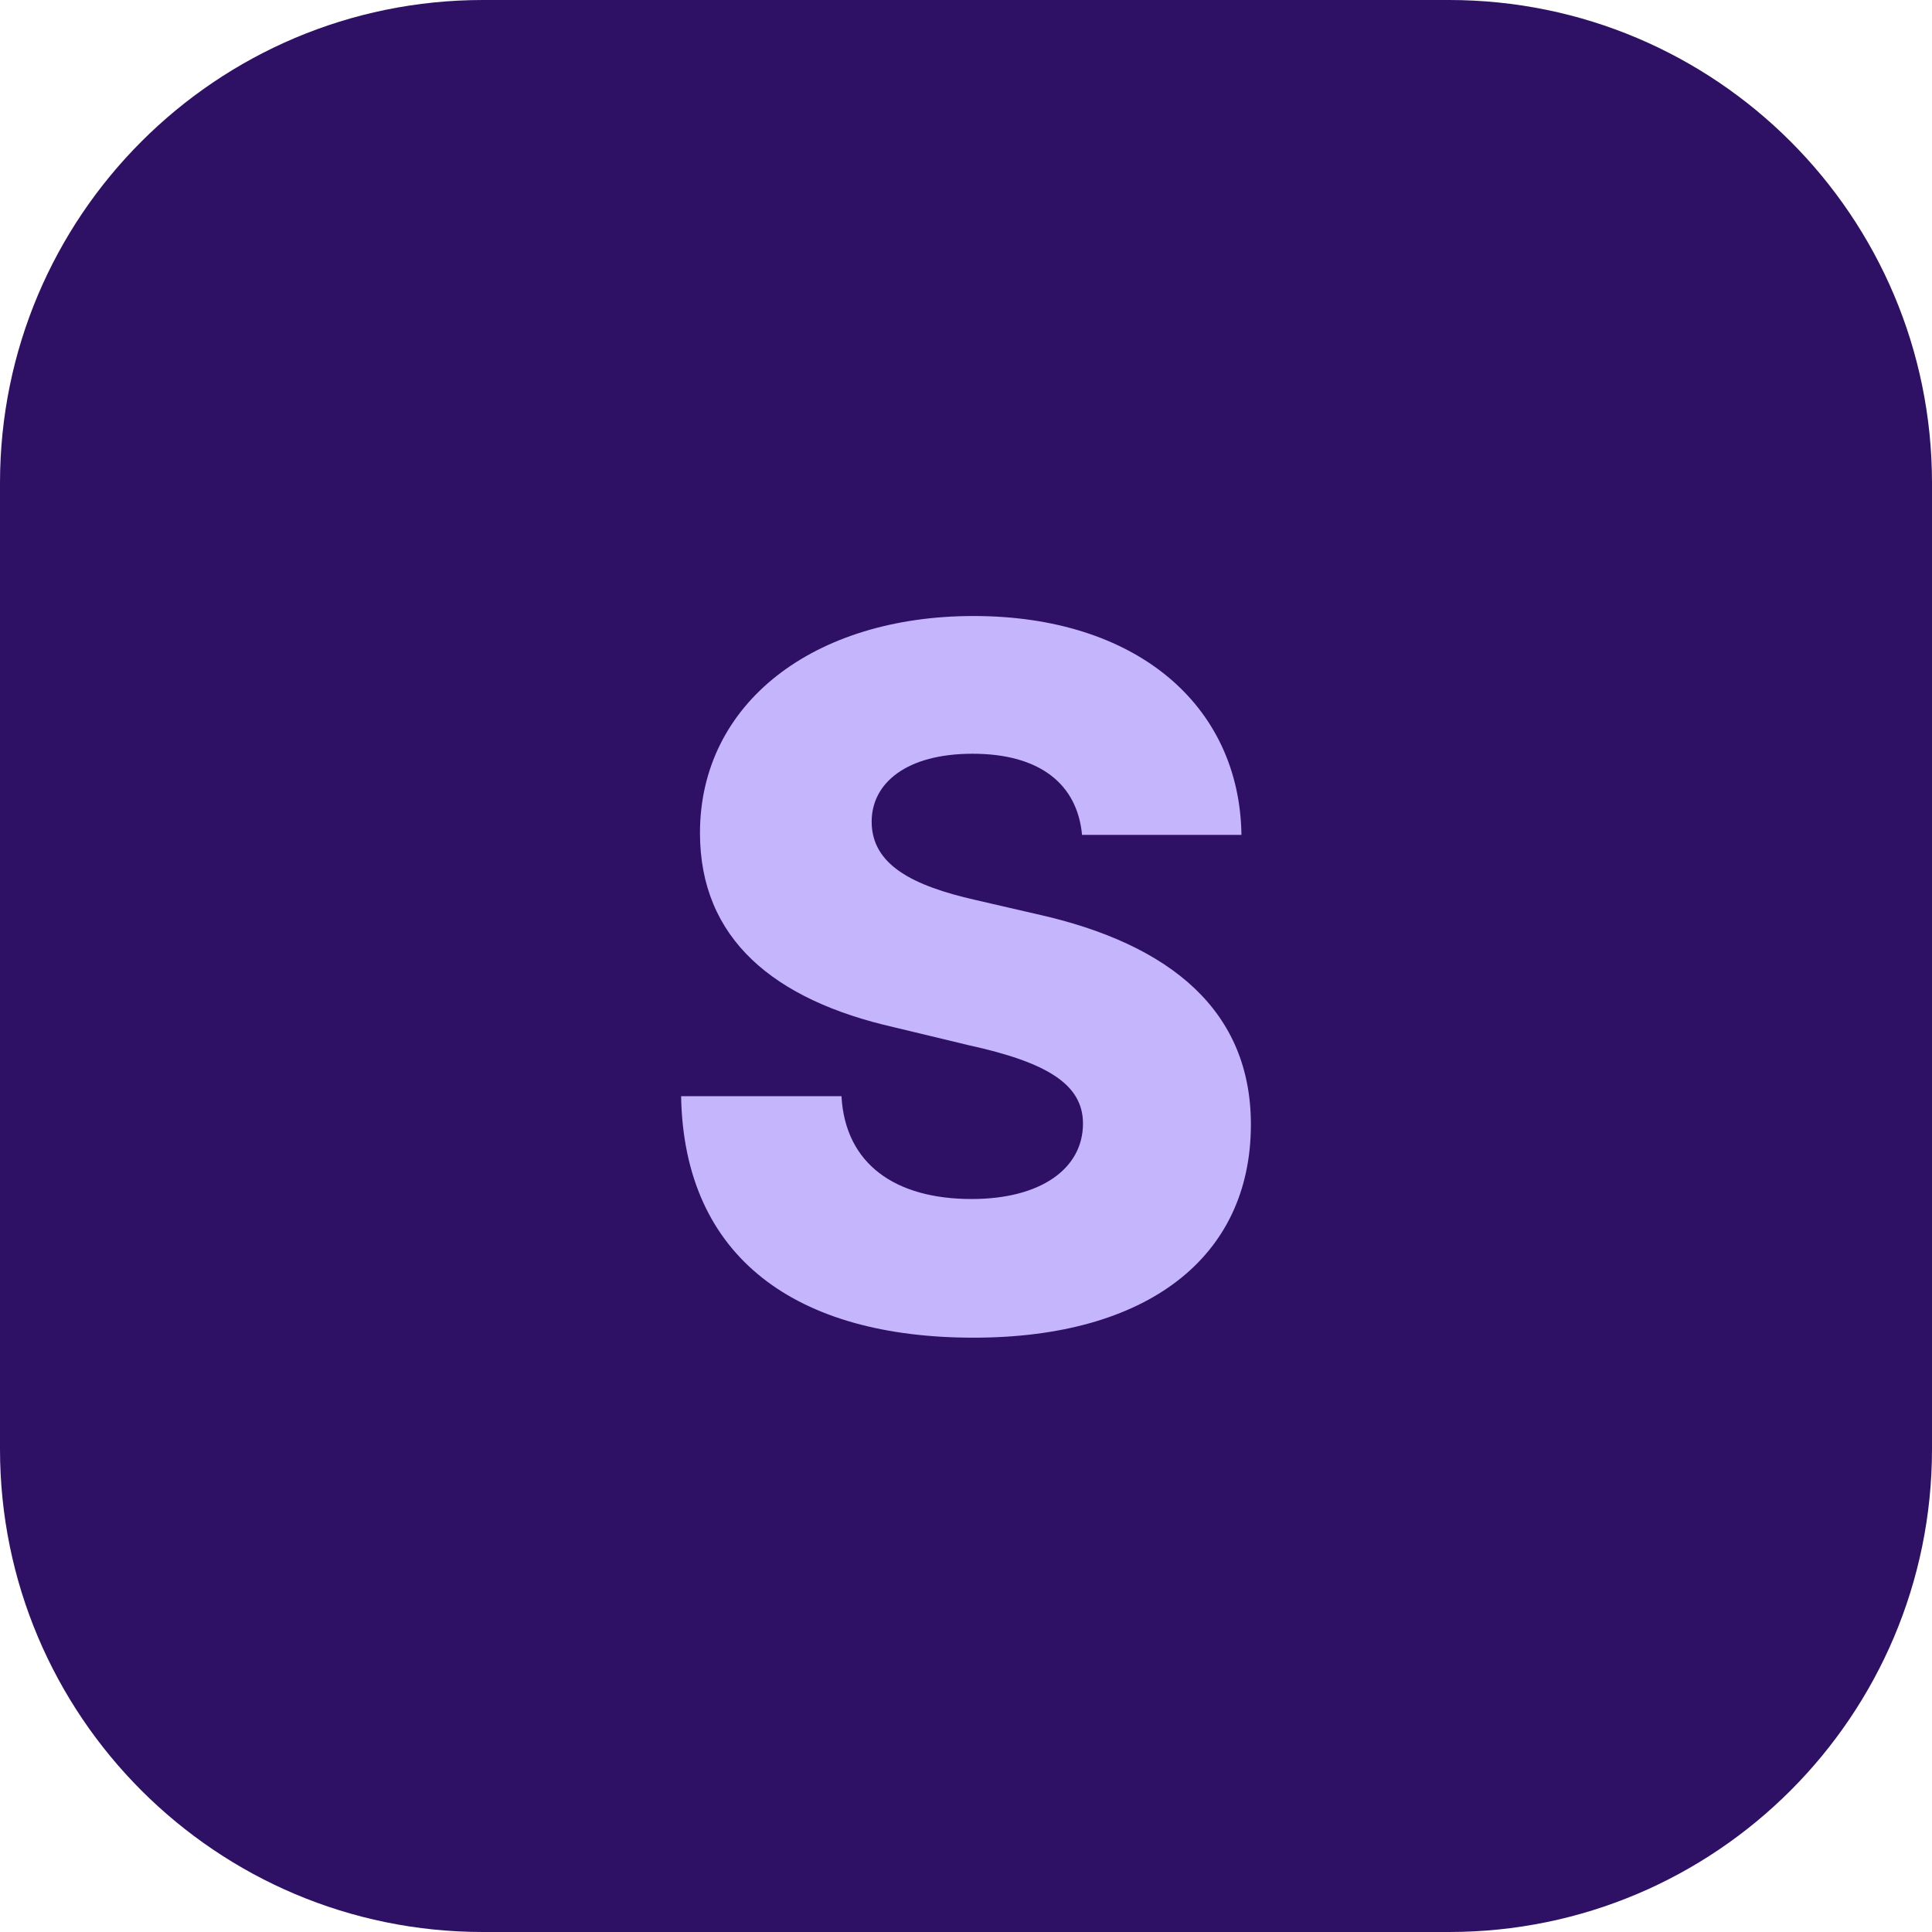
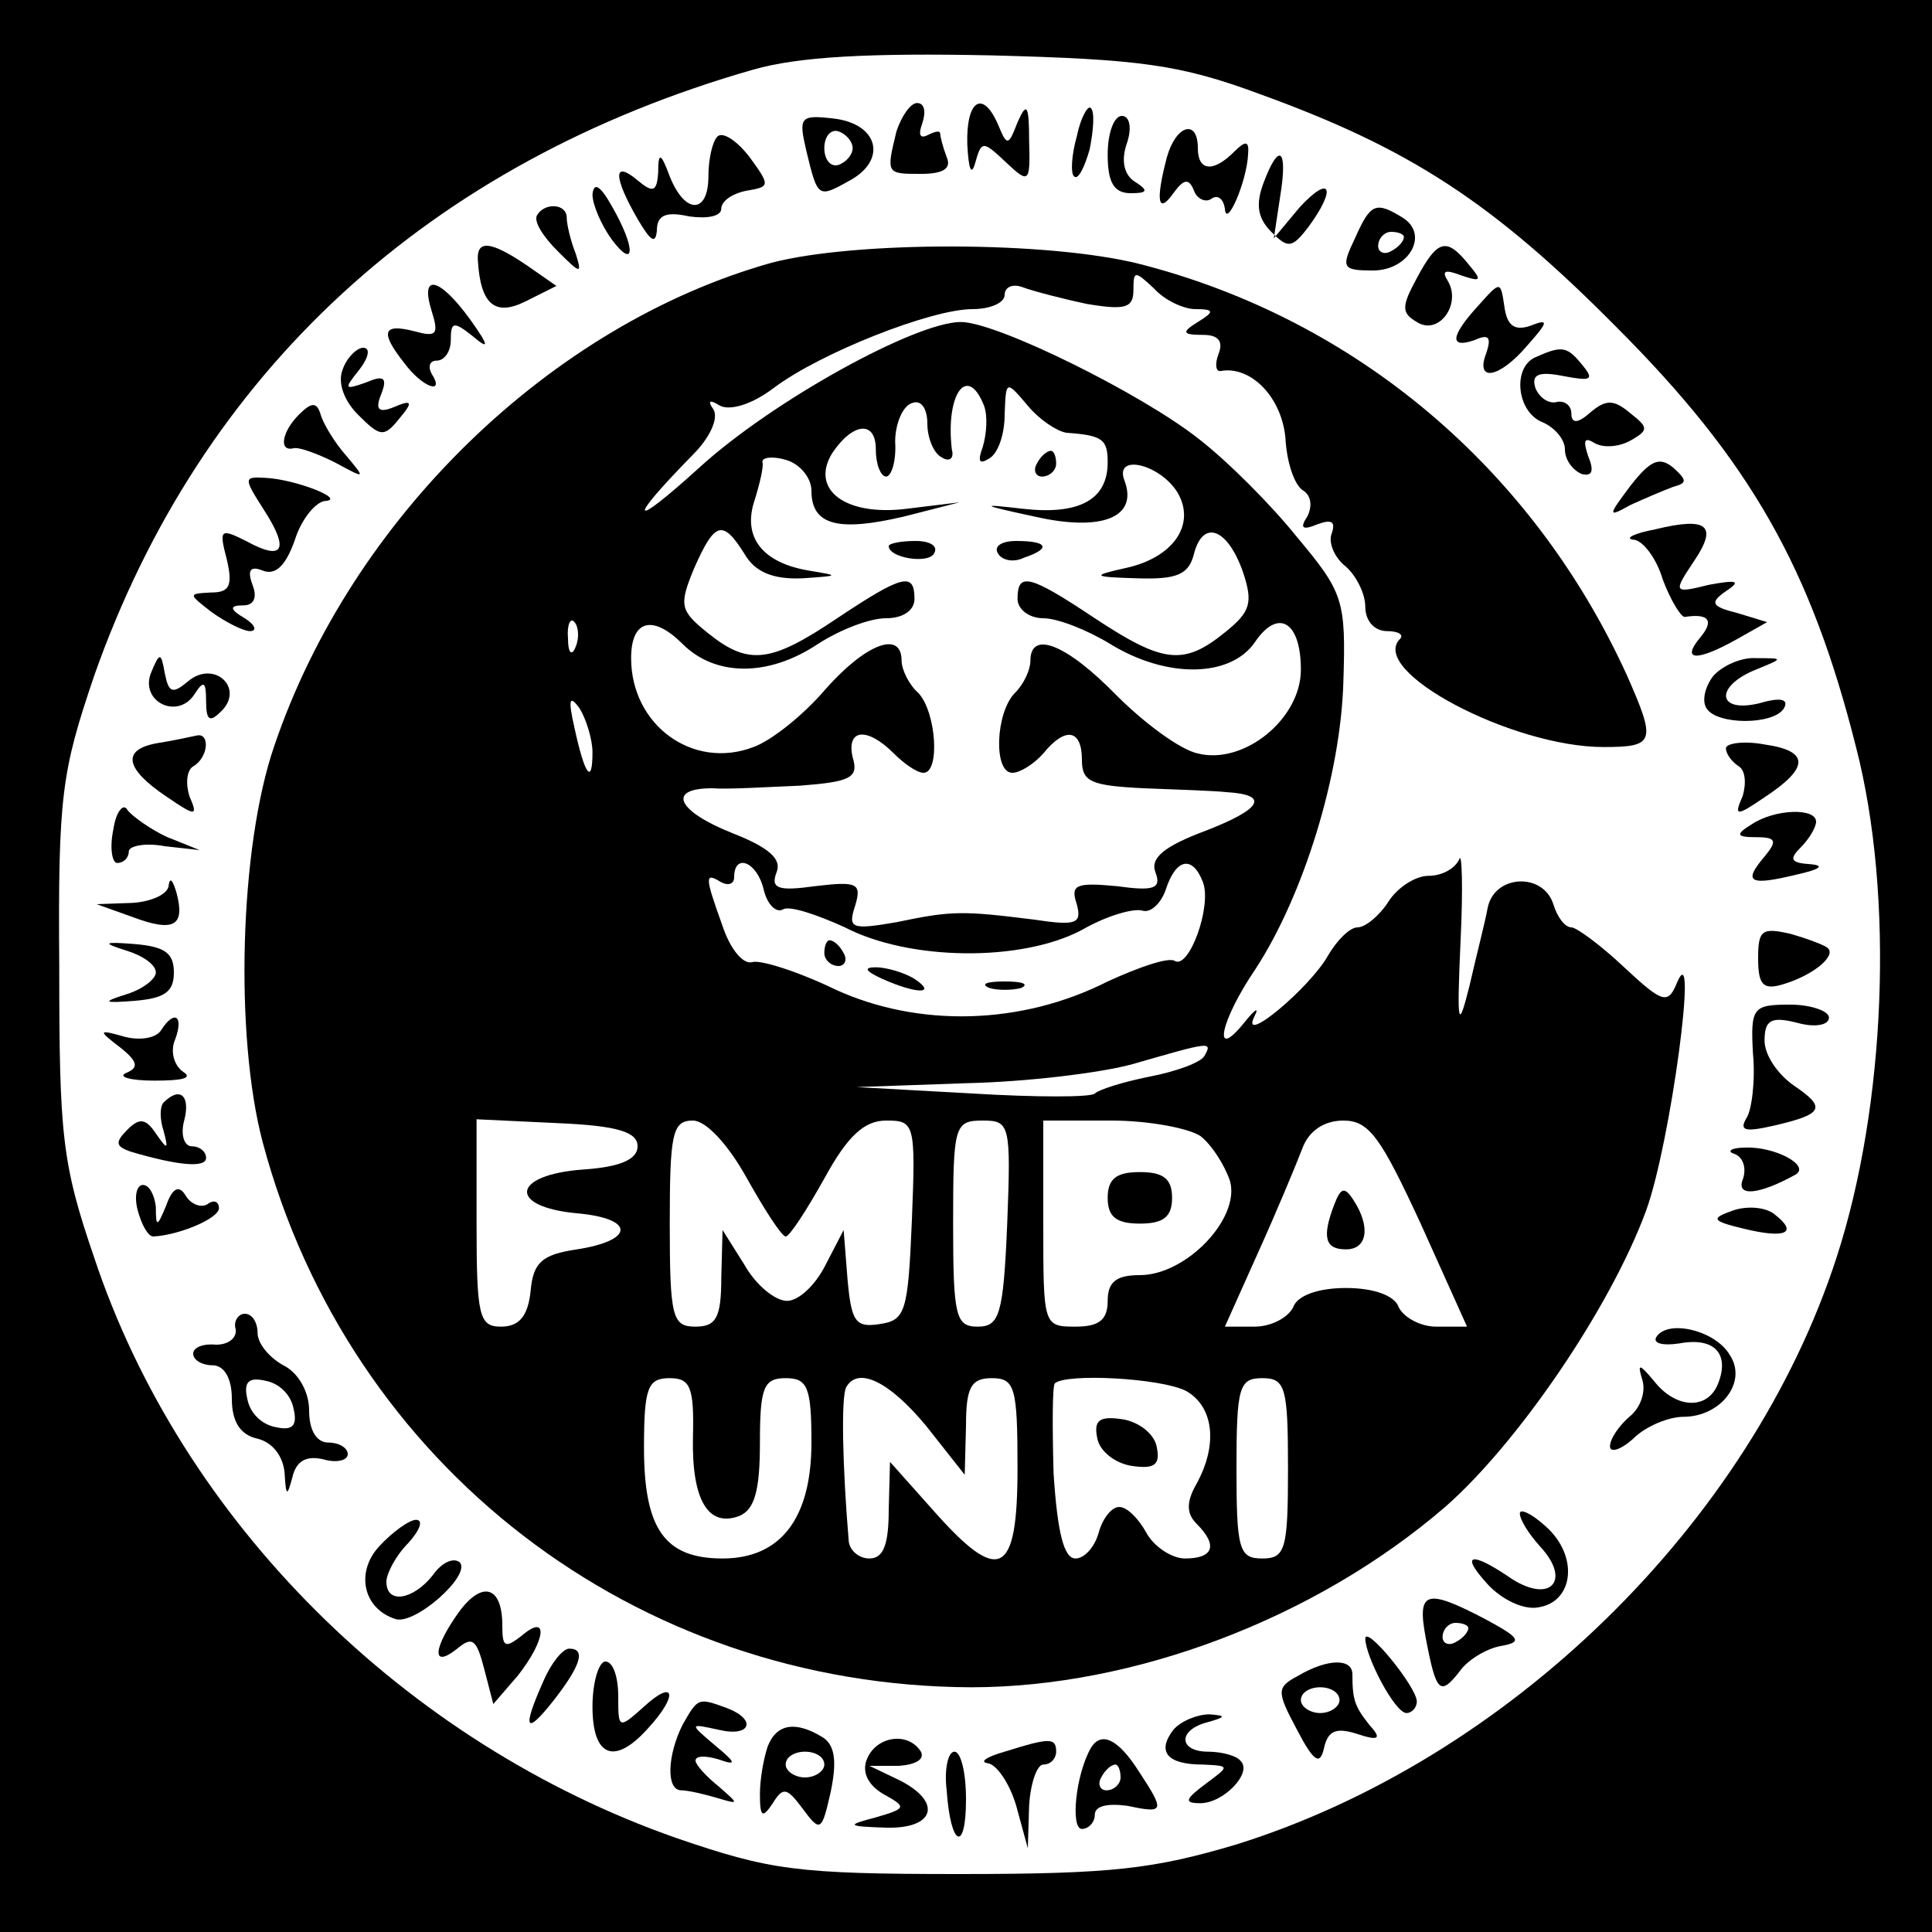
- <svg xmlns="http://www.w3.org/2000/svg" viewBox="0 0 32 32" role="img" aria-label="SIMKA">
-   <rect width="32" height="32" rx="8" fill="#2e1065" />
-   <text x="16" y="22" font-family="Inter,Arial,sans-serif" font-size="16" font-weight="800" fill="#c4b5fd" text-anchor="middle">S</text>
+ <svg xmlns="http://www.w3.org/2000/svg" version="1.0" width="150pt" height="150pt" viewBox="0 0 150 150" preserveAspectRatio="xMidYMid meet">
+   <g transform="translate(0,150) scale(0.1,-0.1)" fill="#000000" stroke="none">
+     <path d="M0 750 l0 -750 750 0 750 0 0 750 0 750 -750 0 -750 0 0 -750z m978 677 c116 -42 181 -84 277 -181 104 -104 151 -187 186 -326 30 -116 23 -279 -15 -396 -67 -207 -255 -390 -466 -456 -64 -19 -96 -23 -215 -23 -127 0 -147 3 -220 28 -211 74 -384 246 -452 451 -25 73 -27 95 -27 226 -1 133 2 151 27 225 83 236 260 399 512 471 35 10 90 13 185 11 115 -3 146 -7 208 -30z" />
+     <path d="M696 1398 c-8 -33 -8 -33 19 -33 17 0 24 4 20 13 -3 8 -5 16 -5 18 0 3 -4 2 -10 -1 -6 -3 -7 1 -4 9 3 9 2 16 -4 16 -5 0 -12 -10 -16 -22z" />
+     <path d="M751 1388 c1 -19 3 -25 6 -15 5 18 6 18 24 1 18 -17 19 -16 18 17 0 28 -2 30 -9 14 -7 -18 -8 -19 -15 -2 -12 28 -25 19 -24 -15z" />
+     <path d="M836 1394 c-4 -14 -5 -29 -2 -31 3 -3 8 7 12 21 3 15 4 29 1 32 -2 3 -8 -7 -11 -22z" />
+     <path d="M626 1383 c9 -37 9 -37 34 -23 29 16 22 44 -13 48 -26 3 -27 1 -21 -25z m36 2 c0 -5 -5 -11 -11 -13 -6 -2 -11 4 -11 13 0 9 5 15 11 13 6 -2 11 -8 11 -13z" />
+     <path d="M860 1380 c0 -22 5 -30 18 -30 13 0 14 2 3 9 -8 5 -11 16 -6 30 4 12 2 21 -4 21 -6 0 -11 -13 -11 -30z" />
+     <path d="M557 1394 c-4 -4 -7 -18 -7 -31 0 -29 -18 -30 -30 0 -7 19 -9 19 -9 3 -1 -15 -4 -16 -16 -6 -19 16 -19 3 0 -30 10 -17 14 -20 15 -9 0 12 7 15 25 11 14 -2 25 0 25 6 0 6 9 12 20 14 18 3 18 4 2 26 -10 13 -21 20 -25 16z" />
+     <path d="M906 1378 c-9 -34 -7 -45 5 -28 8 11 12 12 16 2 2 -6 9 -10 14 -6 5 3 9 -1 10 -8 1 -16 17 21 18 42 1 11 -2 11 -11 2 -16 -16 -28 -15 -28 3 0 23 -17 18 -24 -7z" />
+     <path d="M981 1358 c-6 -16 -5 -27 6 -38 13 -13 16 -13 29 4 22 30 17 41 -7 15 l-20 -24 5 33 c6 37 -1 42 -13 10z" />
+     <path d="M460 1349 c0 -8 7 -24 15 -35 18 -24 19 -7 0 26 -9 16 -14 19 -15 9z" />
+     <path d="M417 1333 c-3 -5 5 -17 16 -28 18 -18 19 -18 14 -2 -4 10 -7 23 -7 28 0 11 -17 12 -23 2z" />
+     <path d="M1052 1315 c-11 -23 -10 -25 14 -25 28 0 44 28 23 41 -21 13 -25 11 -37 -16z m38 1 c0 -3 -4 -8 -10 -11 -5 -3 -10 -1 -10 4 0 6 5 11 10 11 6 0 10 -2 10 -4z" />
+     <path d="M371 1298 c2 -34 13 -44 37 -32 l24 12 -23 16 c-28 19 -39 20 -38 4z" />
+     <path d="M599 1296 c-171 -48 -326 -198 -386 -375 -27 -78 -31 -225 -9 -308 67 -251 289 -422 550 -423 126 0 267 53 368 140 56 49 128 154 156 230 19 52 41 217 24 177 -7 -17 -11 -16 -41 12 -18 17 -37 31 -41 31 -5 0 -11 8 -14 18 -8 25 -46 23 -51 -3 -2 -11 -9 -38 -14 -60 -9 -36 -10 -32 -7 35 2 41 1 69 -1 63 -3 -7 -13 -13 -24 -13 -10 0 -24 -9 -31 -20 -7 -11 -18 -20 -24 -20 -6 0 -16 -10 -23 -22 -14 -25 -69 -71 -57 -47 4 8 0 5 -8 -5 -25 -31 -19 1 9 42 37 57 66 150 68 223 2 63 0 69 -36 112 -20 25 -54 59 -76 76 -44 35 -157 91 -185 91 -35 0 -146 -61 -203 -113 -54 -49 -57 -43 -5 10 13 13 20 28 16 35 -5 7 -3 8 5 3 8 -4 25 1 42 14 36 27 122 61 154 61 14 0 25 5 25 11 0 6 6 9 14 6 8 -3 31 -9 50 -13 30 -5 36 -3 36 11 0 15 1 15 16 1 8 -9 23 -16 32 -16 15 0 15 -2 2 -10 -13 -8 -12 -10 4 -10 12 0 16 -5 12 -15 -3 -8 -2 -14 2 -13 23 4 47 -20 50 -52 1 -19 7 -37 14 -41 6 -4 7 -12 3 -20 -6 -9 -4 -11 8 -6 11 4 14 2 11 -7 -3 -7 2 -19 11 -26 8 -7 15 -21 15 -31 0 -11 7 -19 17 -19 9 0 13 -3 10 -6 -25 -25 87 -84 158 -84 40 0 41 4 18 56 -73 160 -210 276 -378 319 -71 18 -221 18 -286 1z m165 -111 c3 -8 2 -22 -1 -32 -4 -11 -3 -14 5 -9 7 4 12 19 12 34 1 27 1 27 18 7 9 -11 23 -20 30 -21 28 -2 32 -5 32 -23 0 -29 -22 -41 -66 -36 -34 4 -33 3 9 -6 52 -12 81 -1 70 28 -8 21 27 13 41 -9 15 -25 -3 -51 -40 -59 -27 -6 -26 -7 9 -8 31 -1 40 3 44 19 7 27 26 20 38 -14 8 -24 6 -31 -14 -47 -32 -26 -48 -24 -101 11 -51 34 -60 36 -60 15 0 -8 9 -15 20 -15 11 0 34 -9 52 -20 44 -27 93 -26 112 1 18 27 36 17 36 -21 0 -38 -44 -74 -80 -65 -14 3 -42 24 -63 45 -39 40 -67 51 -67 27 0 -7 -5 -18 -12 -25 -15 -15 -17 -62 -2 -62 6 0 17 7 24 15 17 21 30 19 30 -5 0 -17 7 -20 48 -22 26 -1 55 -2 64 -3 34 -2 28 -13 -16 -30 -32 -12 -43 -21 -39 -32 5 -13 -1 -15 -30 -11 -32 3 -36 1 -31 -14 4 -15 0 -17 -33 -12 -56 7 -64 7 -107 -2 -35 -6 -38 -5 -32 13 5 17 2 19 -31 15 -29 -4 -35 -2 -30 11 4 10 -6 19 -34 30 -43 17 -52 35 -16 35 12 -1 43 1 68 2 39 3 46 6 41 22 -5 22 11 24 32 3 8 -8 18 -15 23 -15 13 0 10 47 -4 62 -7 6 -13 18 -13 25 0 24 -28 13 -59 -22 -17 -20 -42 -40 -56 -45 -47 -18 -95 17 -95 69 0 30 17 34 40 11 25 -25 66 -26 105 0 17 11 40 20 53 20 13 0 22 6 22 15 0 21 -9 19 -60 -15 -52 -35 -69 -37 -101 -11 -21 17 -22 21 -10 50 16 36 22 38 39 11 8 -14 22 -20 45 -19 29 2 29 2 5 6 -36 6 -52 26 -42 55 4 13 7 26 6 29 -1 4 8 5 18 2 11 -3 20 -14 20 -24 0 -27 21 -32 72 -20 l43 11 -41 -5 c-48 -6 -75 15 -58 43 16 24 34 26 34 3 0 -12 4 -21 8 -21 4 0 8 12 7 27 0 14 6 28 13 30 7 3 12 -4 12 -16 0 -11 5 -23 11 -26 6 -4 10 -1 8 6 -5 43 12 67 25 34z m-317 -187 c-3 -8 -6 -5 -6 6 -1 11 2 17 5 13 3 -3 4 -12 1 -19z m13 -82 c0 -26 -6 -18 -14 19 -5 22 -4 26 4 15 5 -8 10 -24 10 -34z m133 -107 c3 -12 10 -18 15 -15 5 3 26 -4 48 -14 50 -26 137 -27 184 -2 19 11 40 17 47 15 6 -2 14 5 18 16 8 25 21 27 29 6 7 -19 -11 -68 -22 -61 -5 3 -28 -5 -52 -16 -67 -34 -147 -36 -212 -6 -29 14 -58 23 -64 21 -7 -2 -17 10 -23 28 -14 39 -14 42 -1 34 6 -3 10 -1 10 4 0 19 18 12 23 -10z m342 -129 c-3 -5 -22 -12 -43 -16 -20 -4 -39 -10 -42 -13 -3 -3 -45 -3 -95 0 l-90 5 85 3 c47 1 105 8 130 15 59 17 62 18 55 6z m-440 -70 c0 -10 -13 -16 -42 -18 -56 -4 -59 -29 -5 -34 45 -4 45 -21 0 -28 -27 -4 -34 -10 -36 -32 -2 -20 -9 -28 -23 -28 -17 0 -19 8 -19 80 l0 81 63 -3 c47 -2 62 -7 62 -18z m85 -25 c14 -25 27 -45 30 -45 3 0 16 20 30 45 18 33 31 45 48 45 22 0 23 -2 20 -77 -3 -72 -5 -78 -25 -81 -19 -3 -22 2 -25 35 l-3 38 -14 -27 c-8 -16 -21 -28 -30 -28 -9 0 -24 12 -33 28 l-17 27 -1 -37 c0 -31 -4 -38 -20 -38 -18 0 -20 7 -20 80 0 70 2 80 18 80 10 0 27 -18 42 -45z m202 -35 c-3 -71 -6 -80 -23 -80 -17 0 -19 8 -19 80 0 76 1 80 23 80 21 0 22 -3 19 -80z m150 68 c9 -7 19 -23 23 -35 8 -29 -34 -73 -70 -73 -18 0 -25 -5 -25 -20 0 -15 -7 -20 -25 -20 -25 0 -25 1 -25 80 l0 80 53 0 c29 0 60 -6 69 -12z m171 -68 l36 -80 -24 0 c-12 0 -25 7 -29 15 -3 9 -19 15 -41 15 -22 0 -38 -6 -41 -15 -4 -8 -17 -15 -30 -15 l-23 0 26 58 c14 31 29 67 34 80 5 14 17 22 32 22 20 0 29 -13 60 -80z m-565 -166 c-1 -49 12 -70 36 -61 12 5 16 20 16 57 0 43 3 50 20 50 17 0 20 -7 20 -50 0 -59 -24 -90 -69 -90 -45 0 -61 23 -61 86 0 47 3 54 20 54 16 0 19 -7 18 -46z m181 9 l30 -38 1 38 c0 30 4 37 20 37 18 0 20 -7 20 -70 0 -84 -14 -91 -66 -32 l-33 37 -1 -37 c0 -27 -4 -38 -15 -38 -8 0 -15 6 -16 13 -5 59 -6 113 -2 120 9 16 33 5 62 -30z m202 27 c21 -12 25 -41 8 -72 -8 -14 -8 -23 0 -31 17 -17 13 -27 -9 -27 -10 0 -24 9 -30 20 -6 11 -15 20 -21 20 -6 0 -13 -9 -16 -20 -3 -11 -11 -20 -18 -20 -9 0 -14 20 -17 66 -1 36 -1 68 1 70 9 8 83 4 102 -6z m79 -60 c0 -63 -2 -70 -20 -70 -18 0 -20 7 -20 70 0 63 2 70 20 70 18 0 20 -7 20 -70z" />
+     <path d="M805 1140 c-3 -5 -1 -10 4 -10 6 0 11 5 11 10 0 6 -2 10 -4 10 -3 0 -8 -4 -11 -10z" />
+     <path d="M690 1076 c0 -9 30 -14 35 -6 4 6 -3 10 -14 10 -12 0 -21 -2 -21 -4z" />
+     <path d="M775 1070 c3 -5 12 -7 20 -3 21 7 19 13 -6 13 -11 0 -18 -4 -14 -10z" />
+     <path d="M640 760 c0 -5 5 -10 11 -10 5 0 7 5 4 10 -3 6 -8 10 -11 10 -2 0 -4 -4 -4 -10z" />
+     <path d="M685 740 c27 -12 43 -12 25 0 -8 5 -22 9 -30 9 -10 0 -8 -3 5 -9z" />
+     <path d="M768 733 c6 -2 18 -2 25 0 6 3 1 5 -13 5 -14 0 -19 -2 -12 -5z" />
+     <path d="M860 570 c0 -15 7 -20 25 -20 18 0 25 5 25 20 0 15 -7 20 -25 20 -18 0 -25 -5 -25 -20z" />
+     <path d="M1036 565 c-10 -26 -7 -35 9 -35 17 0 19 18 6 38 -7 11 -10 10 -15 -3z" />
+     <path d="M852 383 c2 -10 14 -19 26 -21 19 -3 23 1 20 15 -2 10 -14 19 -26 21 -19 3 -23 -1 -20 -15z" />
+     <path d="M1100 1284 c-12 -22 -12 -27 0 -34 17 -11 35 14 24 32 -5 8 -2 9 11 4 15 -5 16 -4 5 9 -17 21 -24 19 -40 -11z" />
+     <path d="M335 1259 c6 -19 4 -21 -14 -16 -24 6 -26 -1 -7 -25 14 -19 32 -25 21 -8 -3 6 -1 10 4 10 6 0 11 7 11 16 0 14 2 15 17 3 13 -11 13 -8 -2 13 -24 33 -39 36 -30 7z" />
+     <path d="M1148 1263 c-22 -24 -23 -34 -3 -27 11 5 13 2 9 -10 -9 -23 10 -20 32 6 16 18 17 21 2 15 -12 -4 -18 0 -20 15 -3 20 -3 20 -20 1z" />
+     <path d="M266 1213 c-4 -10 1 -24 12 -35 17 -17 20 -18 32 -3 11 13 10 15 -4 9 -12 -5 -15 -2 -10 10 5 13 2 15 -12 9 -17 -6 -17 -5 -5 10 7 9 9 17 3 17 -5 0 -13 -8 -16 -17z" />
+     <path d="M1193 1223 c-19 -7 -16 -43 5 -51 9 -4 17 -13 17 -21 0 -8 6 -16 13 -19 8 -2 10 2 5 14 -4 12 -3 15 5 10 7 -4 19 -3 28 2 14 8 14 10 0 21 -13 11 -19 11 -31 1 -10 -9 -15 -9 -15 -1 0 6 -5 10 -11 9 -6 -2 -14 3 -17 11 -3 10 2 13 22 9 21 -4 24 -3 15 8 -12 15 -16 16 -36 7z" />
+     <path d="M232 1178 c-13 -13 -16 -29 -4 -26 4 1 18 -4 32 -11 24 -13 24 -13 9 5 -9 10 -18 25 -20 32 -3 10 -7 10 -17 0z" />
+     <path d="M1266 1123 c-18 -24 -18 -25 0 -15 11 5 25 11 33 14 11 3 11 5 0 15 -11 9 -18 5 -33 -14z" />
+     <path d="M205 1104 c20 -31 15 -40 -14 -24 -20 10 -21 9 -15 -14 5 -21 2 -26 -12 -26 -18 -1 -18 -1 0 -15 11 -8 25 -15 30 -15 6 0 4 5 -4 10 -12 7 -12 10 -1 10 8 0 11 6 7 16 -4 11 -2 15 8 11 10 -4 18 4 25 24 5 16 16 29 23 30 18 1 -23 17 -46 18 -17 1 -17 0 -1 -25z" />
+     <path d="M1285 1089 c-16 -3 -24 -7 -17 -8 7 0 18 -14 23 -31 6 -16 14 -29 17 -29 19 3 23 -3 12 -16 -15 -18 -3 -19 29 -1 l23 13 -23 7 c-20 5 -22 8 -9 17 12 8 9 9 -13 5 -28 -7 -28 -6 -12 18 19 28 11 35 -30 25z" />
+     <path d="M117 977 c-8 -22 21 -36 34 -16 7 11 9 10 9 -5 0 -16 3 -17 12 -8 18 18 -6 40 -26 23 -12 -10 -15 -9 -18 6 -3 17 -4 17 -11 0z" />
+     <path d="M1330 975 c-6 -8 -9 -19 -5 -25 8 -13 52 -13 60 0 4 7 -2 9 -19 4 -33 -8 -35 13 -3 26 22 9 22 9 1 9 -12 1 -27 -6 -34 -14z" />
+     <path d="M122 923 c-28 -5 -25 -20 8 -42 22 -15 24 -15 17 1 -3 10 -2 20 3 23 12 7 13 26 3 24 -5 -1 -18 -4 -31 -6z" />
+     <path d="M1340 919 c0 -4 4 -10 10 -14 5 -3 6 -13 3 -23 -7 -16 -5 -16 17 -1 35 23 35 36 0 41 -16 3 -30 1 -30 -3z" />
+     <path d="M88 856 c-3 -14 -1 -26 3 -26 5 0 9 4 9 9 0 4 12 7 28 4 l27 -3 -25 10 c-13 6 -27 16 -31 21 -3 6 -9 -1 -11 -15z" />
+     <path d="M1360 860 c-13 -8 -12 -10 4 -10 15 0 16 -3 6 -15 -17 -20 -12 -23 25 -14 18 4 22 7 11 8 -16 1 -17 4 -8 13 7 7 12 16 12 20 0 11 -32 10 -50 -2z" />
+     <path d="M131 813 c0 -7 -13 -13 -28 -14 l-28 -1 28 -10 c32 -12 41 -7 34 19 -3 10 -5 12 -6 6z" />
+     <path d="M1365 756 c0 -21 4 -25 20 -20 23 7 41 22 34 28 -2 2 -15 7 -29 11 -22 5 -25 3 -25 -19z" />
+     <path d="M98 762 c13 -4 23 -11 23 -17 0 -5 -10 -13 -23 -17 -19 -6 -18 -7 7 -5 23 2 30 7 30 22 0 15 -7 20 -30 22 -25 2 -26 1 -7 -5z" />
+     <path d="M1361 682 c2 -21 -1 -44 -5 -50 -6 -10 -1 -11 21 -6 39 9 41 14 16 31 -13 9 -23 24 -23 35 0 16 5 19 25 14 14 -4 25 -2 25 4 0 5 -14 10 -30 10 -29 0 -31 -2 -29 -38z" />
+     <path d="M125 700 c-4 -6 -16 -8 -28 -5 -21 6 -21 5 -4 -8 14 -11 15 -16 5 -20 -7 -3 3 -6 22 -6 22 0 30 2 22 7 -7 5 -10 16 -6 25 7 19 -1 23 -11 7z" />
+     <path d="M127 644 c-3 -3 -3 -13 0 -22 4 -15 3 -15 -6 -2 -8 12 -13 12 -22 3 -10 -10 -9 -13 2 -17 37 -11 59 -13 59 -5 0 5 -5 9 -11 9 -6 0 -9 9 -6 20 5 19 -3 27 -16 14z" />
+     <path d="M1347 604 c7 -3 9 -12 6 -20 -5 -13 12 -12 41 4 12 7 -16 22 -39 21 -11 0 -15 -3 -8 -5z" />
+     <path d="M107 560 c3 -11 8 -20 12 -20 20 1 51 14 51 22 0 5 -4 7 -9 3 -5 -3 -13 0 -17 7 -5 8 -10 6 -15 -8 -7 -17 -8 -17 -8 -1 -1 9 -5 17 -10 17 -5 0 -7 -9 -4 -20z" />
+     <path d="M1345 560 c-17 -6 -16 -8 9 -14 33 -8 42 -3 24 11 -7 6 -22 7 -33 3z" />
+     <path d="M183 468 c1 -7 -6 -12 -15 -12 -10 1 -18 -2 -18 -7 0 -5 7 -9 15 -9 9 0 15 -10 15 -26 0 -17 6 -28 20 -31 12 -3 20 -14 21 -27 1 -18 2 -18 6 -3 3 13 11 17 24 14 10 -3 19 -1 19 4 0 5 -7 9 -15 9 -9 0 -15 9 -15 25 0 14 -8 29 -20 35 -11 6 -20 17 -20 25 0 8 -4 15 -10 15 -5 0 -9 -6 -7 -12z m45 -62 c3 -13 -1 -17 -14 -14 -11 2 -20 11 -22 22 -3 13 1 17 14 14 11 -2 20 -11 22 -22z" />
+     <path d="M1286 462 c-3 -5 5 -7 18 -5 27 5 39 -8 30 -31 -8 -21 -33 -20 -50 2 -11 13 -13 14 -9 1 3 -9 -1 -22 -10 -29 -8 -7 -15 -17 -15 -23 0 -5 8 -3 18 6 10 10 28 17 39 17 29 0 50 27 36 48 -11 19 -48 28 -57 14z" />
+     <path d="M1180 325 c0 -5 7 -16 16 -26 24 -26 8 -44 -22 -25 -32 22 -41 20 -19 -4 11 -12 28 -20 39 -18 28 4 32 40 6 63 -11 10 -20 14 -20 10z" />
+     <path d="M294 299 c-18 -20 -12 -48 13 -56 15 -5 59 34 50 44 -5 4 -14 0 -21 -10 -15 -19 -36 -23 -36 -5 0 6 7 20 17 30 9 10 12 18 6 18 -5 0 -18 -9 -29 -21z" />
+     <path d="M356 248 c-20 -28 -21 -44 -1 -28 12 10 15 7 21 -16 l7 -27 19 22 c22 28 24 49 3 31 -13 -10 -15 -9 -15 8 0 31 -16 35 -34 10z" />
+     <path d="M1107 228 c8 -42 11 -45 26 -26 6 9 21 18 32 20 17 3 16 6 -12 21 -46 24 -53 22 -46 -15z m33 8 c0 -3 -4 -8 -10 -11 -5 -3 -10 -1 -10 4 0 6 5 11 10 11 6 0 10 -2 10 -4z" />
+     <path d="M1060 228 c0 -14 23 -58 32 -58 4 0 8 4 8 9 0 11 -39 59 -40 49z" />
+     <path d="M422 195 c-17 -38 -14 -43 8 -15 21 27 25 40 12 40 -5 0 -14 -11 -20 -25z" />
+     <path d="M460 175 c0 -39 17 -46 43 -17 24 26 21 39 -3 17 -20 -18 -20 -17 -20 8 0 15 -4 27 -10 27 -5 0 -10 -16 -10 -35z" />
+     <path d="M1008 199 c-17 -9 -17 -12 -1 -42 13 -25 18 -28 21 -14 3 13 9 16 25 11 18 -6 20 -4 10 7 -11 14 -13 19 -13 39 0 13 -20 12 -42 -1z m32 -19 c0 -5 -7 -10 -15 -10 -8 0 -15 5 -15 10 0 6 7 10 15 10 8 0 15 -4 15 -10z" />
+     <path d="M530 161 c-12 -24 -13 -51 -1 -51 5 0 18 -3 28 -6 17 -5 17 -5 1 9 -10 8 -18 17 -18 20 0 4 8 4 18 1 14 -5 14 -3 -3 11 -20 17 -20 17 3 12 25 -6 30 8 6 17 -22 8 -22 8 -34 -13z" />
+     <path d="M911 157 c-13 -17 -5 -27 23 -27 21 -1 21 -1 2 -15 -16 -12 -17 -15 -4 -15 18 0 41 24 31 33 -3 4 -15 7 -25 7 -23 0 -24 17 0 23 14 4 14 5 1 6 -9 0 -22 -5 -28 -12z" />
+     <path d="M596 144 c-3 -9 -6 -25 -6 -37 0 -18 2 -19 10 -7 8 13 11 12 23 -4 14 -19 15 -18 22 13 5 24 3 36 -6 42 -21 13 -36 11 -43 -7z m44 -14 c0 -5 -7 -10 -15 -10 -8 0 -15 5 -15 10 0 6 7 10 15 10 8 0 15 -4 15 -10z" />
+     <path d="M673 134 c-4 -10 1 -20 13 -27 18 -10 18 -11 -6 -18 -23 -6 -23 -7 8 -8 38 -1 44 20 10 37 l-23 11 23 0 c13 1 20 5 17 11 -10 16 -35 12 -42 -6z" />
+     <path d="M780 140 c-14 -4 -20 -8 -13 -9 7 -1 17 -16 22 -33 l9 -33 1 33 c1 17 6 32 11 32 6 0 10 5 10 10 0 11 -5 11 -40 0z" />
+     <path d="M847 143 c-12 -21 -16 -63 -7 -63 5 0 10 5 10 11 0 7 10 9 25 7 29 -6 30 -5 9 27 -16 25 -29 31 -37 18z m23 -23 c0 -5 -5 -10 -11 -10 -5 0 -7 5 -4 10 3 6 8 10 11 10 2 0 4 -4 4 -10z" />
+     <path d="M735 110 c3 -44 15 -49 15 -7 0 21 -4 37 -9 37 -5 0 -8 -14 -6 -30z" />
+   </g>
</svg>
